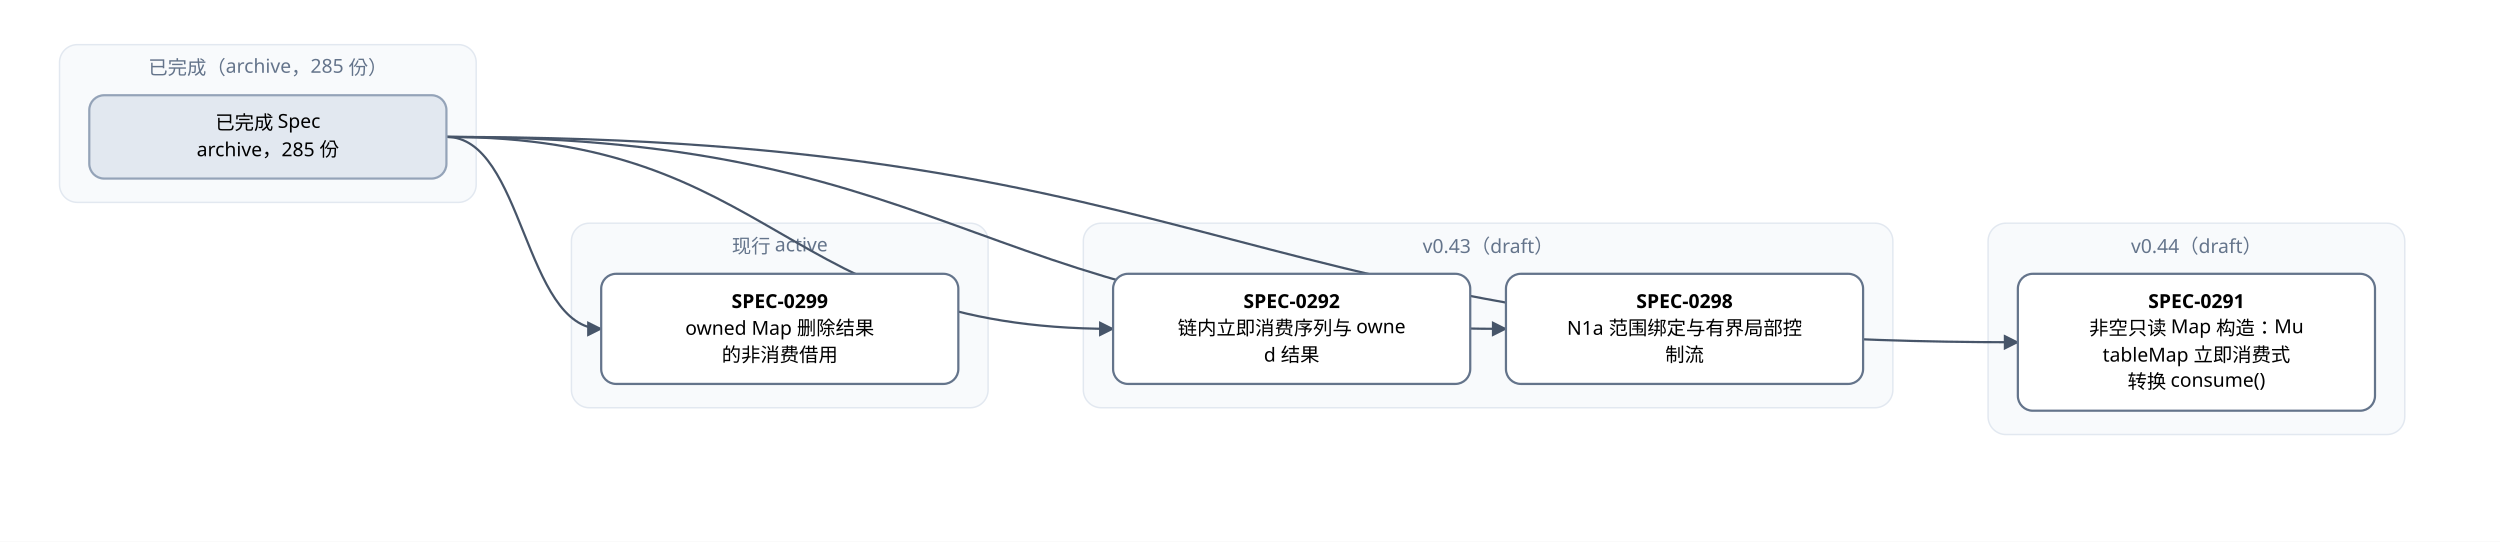
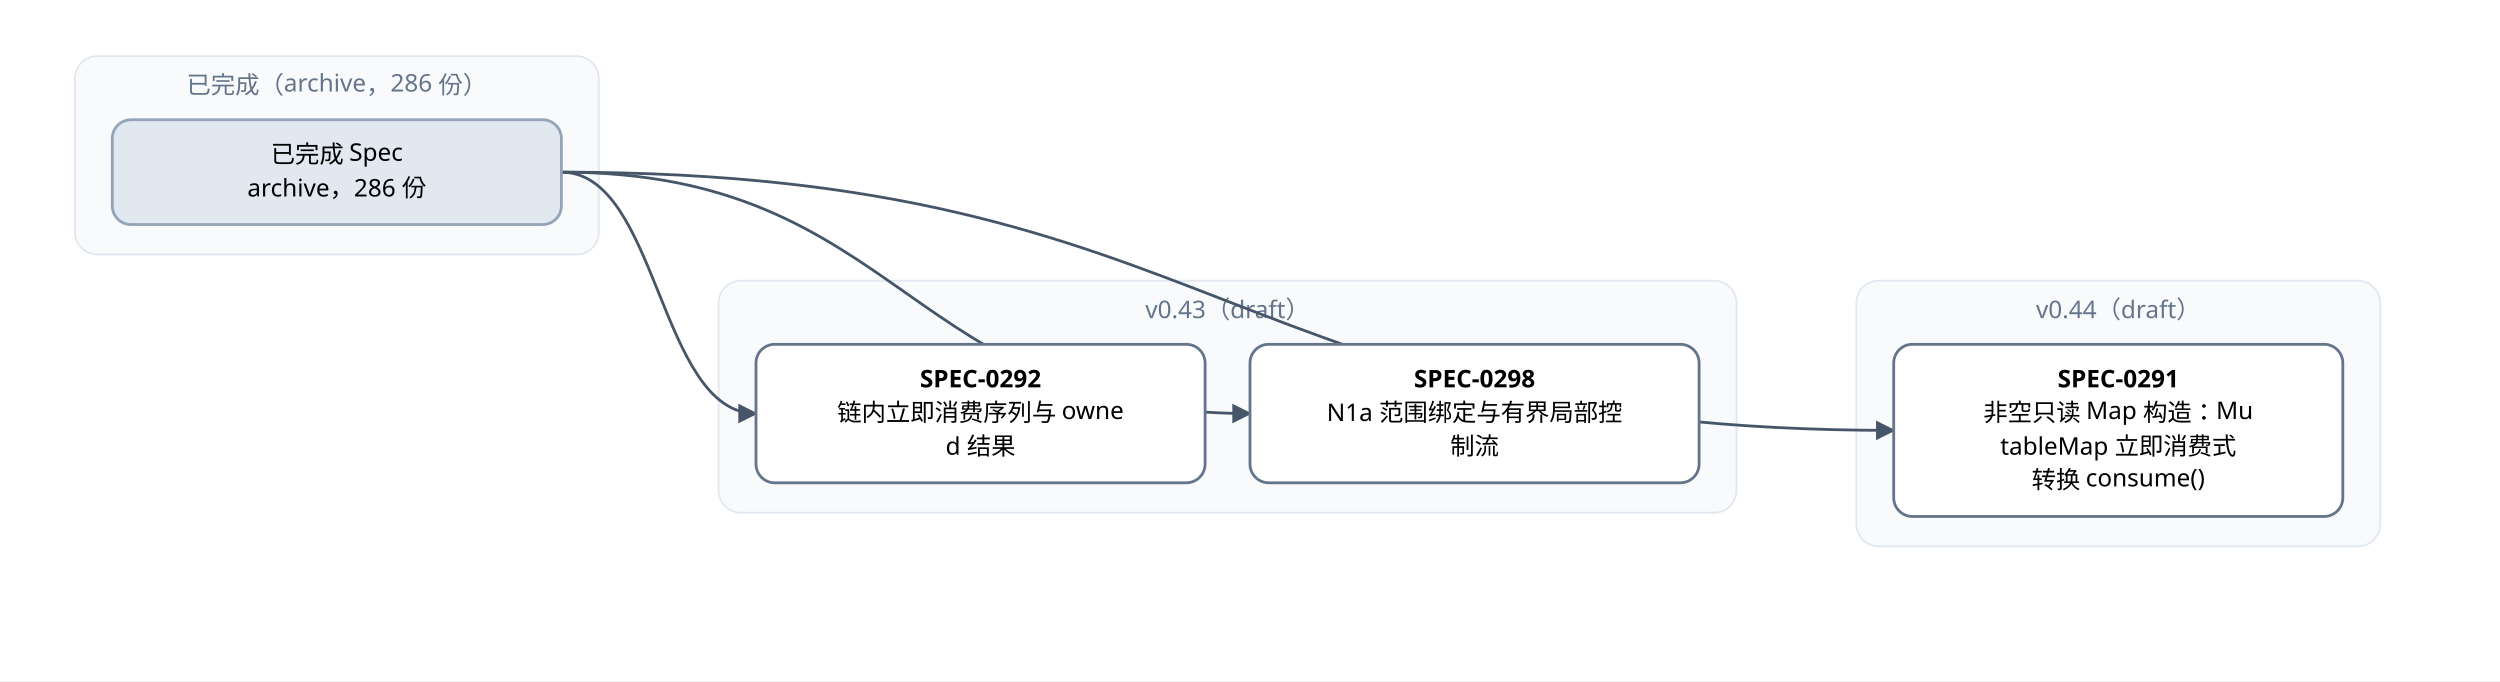
- <svg xmlns="http://www.w3.org/2000/svg" width="1680" height="364" viewBox="0 0 1680 364" font-family="PingFang SC, Microsoft YaHei, sans-serif">
+ <svg xmlns="http://www.w3.org/2000/svg" width="1336" height="364" viewBox="0 0 1336 364" font-family="PingFang SC, Microsoft YaHei, sans-serif">
  <defs>
    <marker id="arrow" viewBox="0 0 10 10" refX="9" refY="5" markerWidth="7" markerHeight="7" orient="auto-start-reverse">
      <path d="M0,0 L10,5 L0,10 z" fill="#475569" />
    </marker>
  </defs>
-   <rect width="1680" height="364" fill="#ffffff" />
+   <rect width="1336" height="364" fill="#ffffff" />
  <rect x="40" y="30" width="280" height="106" rx="12" fill="#f8fafc" stroke="#e2e8f0" />
-   <text x="180" y="50" text-anchor="middle" font-size="13" fill="#64748b">已完成（archive，285 份）</text>
-   <rect x="384" y="150" width="280" height="124" rx="12" fill="#f8fafc" stroke="#e2e8f0" />
-   <text x="524" y="170" text-anchor="middle" font-size="13" fill="#64748b">现行 active</text>
-   <rect x="728" y="150" width="544" height="124" rx="12" fill="#f8fafc" stroke="#e2e8f0" />
-   <text x="1000" y="170" text-anchor="middle" font-size="13" fill="#64748b">v0.43（draft）</text>
-   <rect x="1336" y="150" width="280" height="142" rx="12" fill="#f8fafc" stroke="#e2e8f0" />
-   <text x="1476" y="170" text-anchor="middle" font-size="13" fill="#64748b">v0.44（draft）</text>
-   <path d="M 300 92 C 828 92, 828 230, 1356 230" fill="none" stroke="#475569" stroke-width="1.5" marker-end="url(#arrow)" />
-   <path d="M 300 92 C 524 92, 524 221, 748 221" fill="none" stroke="#475569" stroke-width="1.5" marker-end="url(#arrow)" />
-   <path d="M 300 92 C 656 92, 656 221, 1012 221" fill="none" stroke="#475569" stroke-width="1.5" marker-end="url(#arrow)" />
+   <text x="180" y="50" text-anchor="middle" font-size="13" fill="#64748b">已完成（archive，286 份）</text>
+   <rect x="384" y="150" width="544" height="124" rx="12" fill="#f8fafc" stroke="#e2e8f0" />
+   <text x="656" y="170" text-anchor="middle" font-size="13" fill="#64748b">v0.43（draft）</text>
+   <rect x="992" y="150" width="280" height="142" rx="12" fill="#f8fafc" stroke="#e2e8f0" />
+   <text x="1132" y="170" text-anchor="middle" font-size="13" fill="#64748b">v0.44（draft）</text>
+   <path d="M 300 92 C 656 92, 656 230, 1012 230" fill="none" stroke="#475569" stroke-width="1.5" marker-end="url(#arrow)" />
  <path d="M 300 92 C 352 92, 352 221, 404 221" fill="none" stroke="#475569" stroke-width="1.5" marker-end="url(#arrow)" />
-   <rect x="1356" y="184" width="240" height="92" rx="10" fill="#ffffff" stroke="#64748b" stroke-width="1.5" />
-   <text x="1476" y="207" text-anchor="middle" font-size="13" font-weight="600">SPEC-0291</text>
-   <text x="1476" y="225" text-anchor="middle" font-size="13">非空只读 Map 构造：Mu</text>
-   <text x="1476" y="243" text-anchor="middle" font-size="13">tableMap 立即消费式</text>
-   <text x="1476" y="261" text-anchor="middle" font-size="13">转换 consume()</text>
-   <rect x="748" y="184" width="240" height="74" rx="10" fill="#ffffff" stroke="#64748b" stroke-width="1.5" />
-   <text x="868" y="207" text-anchor="middle" font-size="13" font-weight="600">SPEC-0292</text>
-   <text x="868" y="225" text-anchor="middle" font-size="13">链内立即消费序列与 owne</text>
-   <text x="868" y="243" text-anchor="middle" font-size="13">d 结果</text>
-   <rect x="1012" y="184" width="240" height="74" rx="10" fill="#ffffff" stroke="#64748b" stroke-width="1.5" />
-   <text x="1132" y="207" text-anchor="middle" font-size="13" font-weight="600">SPEC-0298</text>
-   <text x="1132" y="225" text-anchor="middle" font-size="13">N1a 范围绑定与有界局部控</text>
-   <text x="1132" y="243" text-anchor="middle" font-size="13">制流</text>
+   <path d="M 300 92 C 484 92, 484 221, 668 221" fill="none" stroke="#475569" stroke-width="1.5" marker-end="url(#arrow)" />
+   <rect x="1012" y="184" width="240" height="92" rx="10" fill="#ffffff" stroke="#64748b" stroke-width="1.5" />
+   <text x="1132" y="207" text-anchor="middle" font-size="13" font-weight="600">SPEC-0291</text>
+   <text x="1132" y="225" text-anchor="middle" font-size="13">非空只读 Map 构造：Mu</text>
+   <text x="1132" y="243" text-anchor="middle" font-size="13">tableMap 立即消费式</text>
+   <text x="1132" y="261" text-anchor="middle" font-size="13">转换 consume()</text>
  <rect x="404" y="184" width="240" height="74" rx="10" fill="#ffffff" stroke="#64748b" stroke-width="1.5" />
-   <text x="524" y="207" text-anchor="middle" font-size="13" font-weight="600">SPEC-0299</text>
-   <text x="524" y="225" text-anchor="middle" font-size="13">owned Map 删除结果</text>
-   <text x="524" y="243" text-anchor="middle" font-size="13">的非消费借用</text>
+   <text x="524" y="207" text-anchor="middle" font-size="13" font-weight="600">SPEC-0292</text>
+   <text x="524" y="225" text-anchor="middle" font-size="13">链内立即消费序列与 owne</text>
+   <text x="524" y="243" text-anchor="middle" font-size="13">d 结果</text>
+   <rect x="668" y="184" width="240" height="74" rx="10" fill="#ffffff" stroke="#64748b" stroke-width="1.5" />
+   <text x="788" y="207" text-anchor="middle" font-size="13" font-weight="600">SPEC-0298</text>
+   <text x="788" y="225" text-anchor="middle" font-size="13">N1a 范围绑定与有界局部控</text>
+   <text x="788" y="243" text-anchor="middle" font-size="13">制流</text>
  <rect x="60" y="64" width="240" height="56" rx="10" fill="#e2e8f0" stroke="#94a3b8" stroke-width="1.5" />
  <text x="180" y="87" text-anchor="middle" font-size="13">已完成 Spec</text>
-   <text x="180" y="105" text-anchor="middle" font-size="13">archive，285 份</text>
+   <text x="180" y="105" text-anchor="middle" font-size="13">archive，286 份</text>
</svg>
